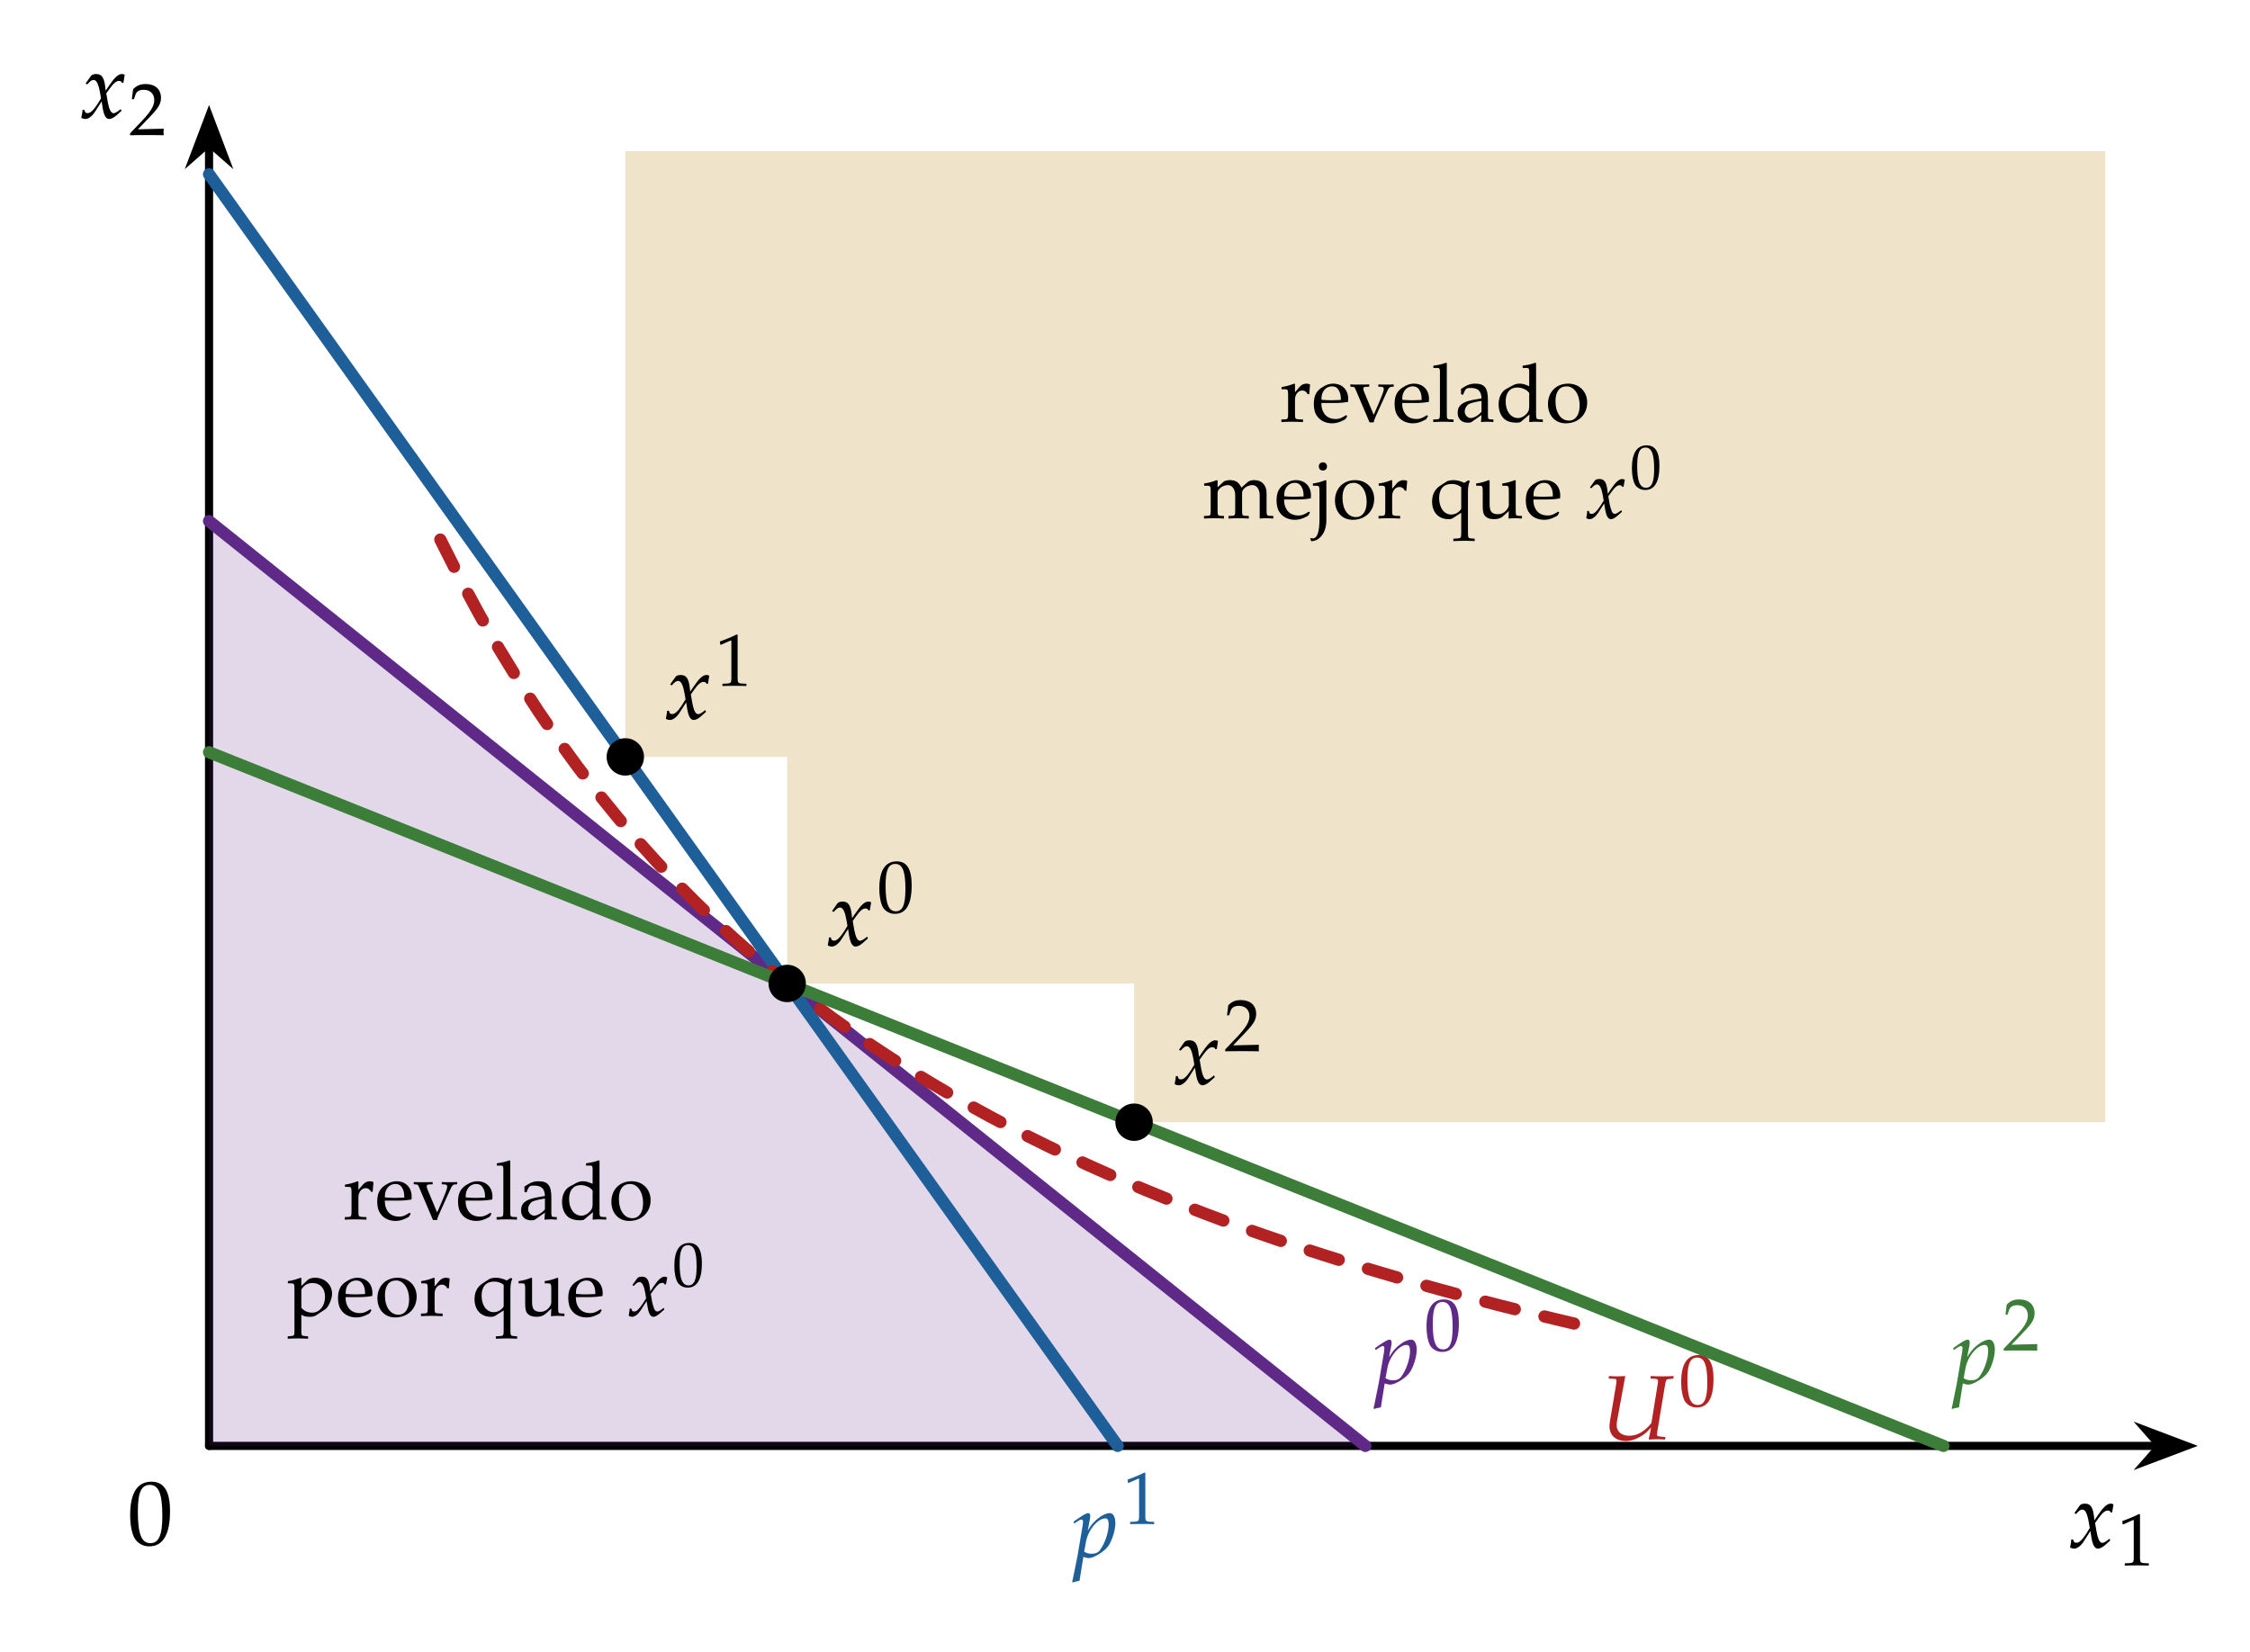
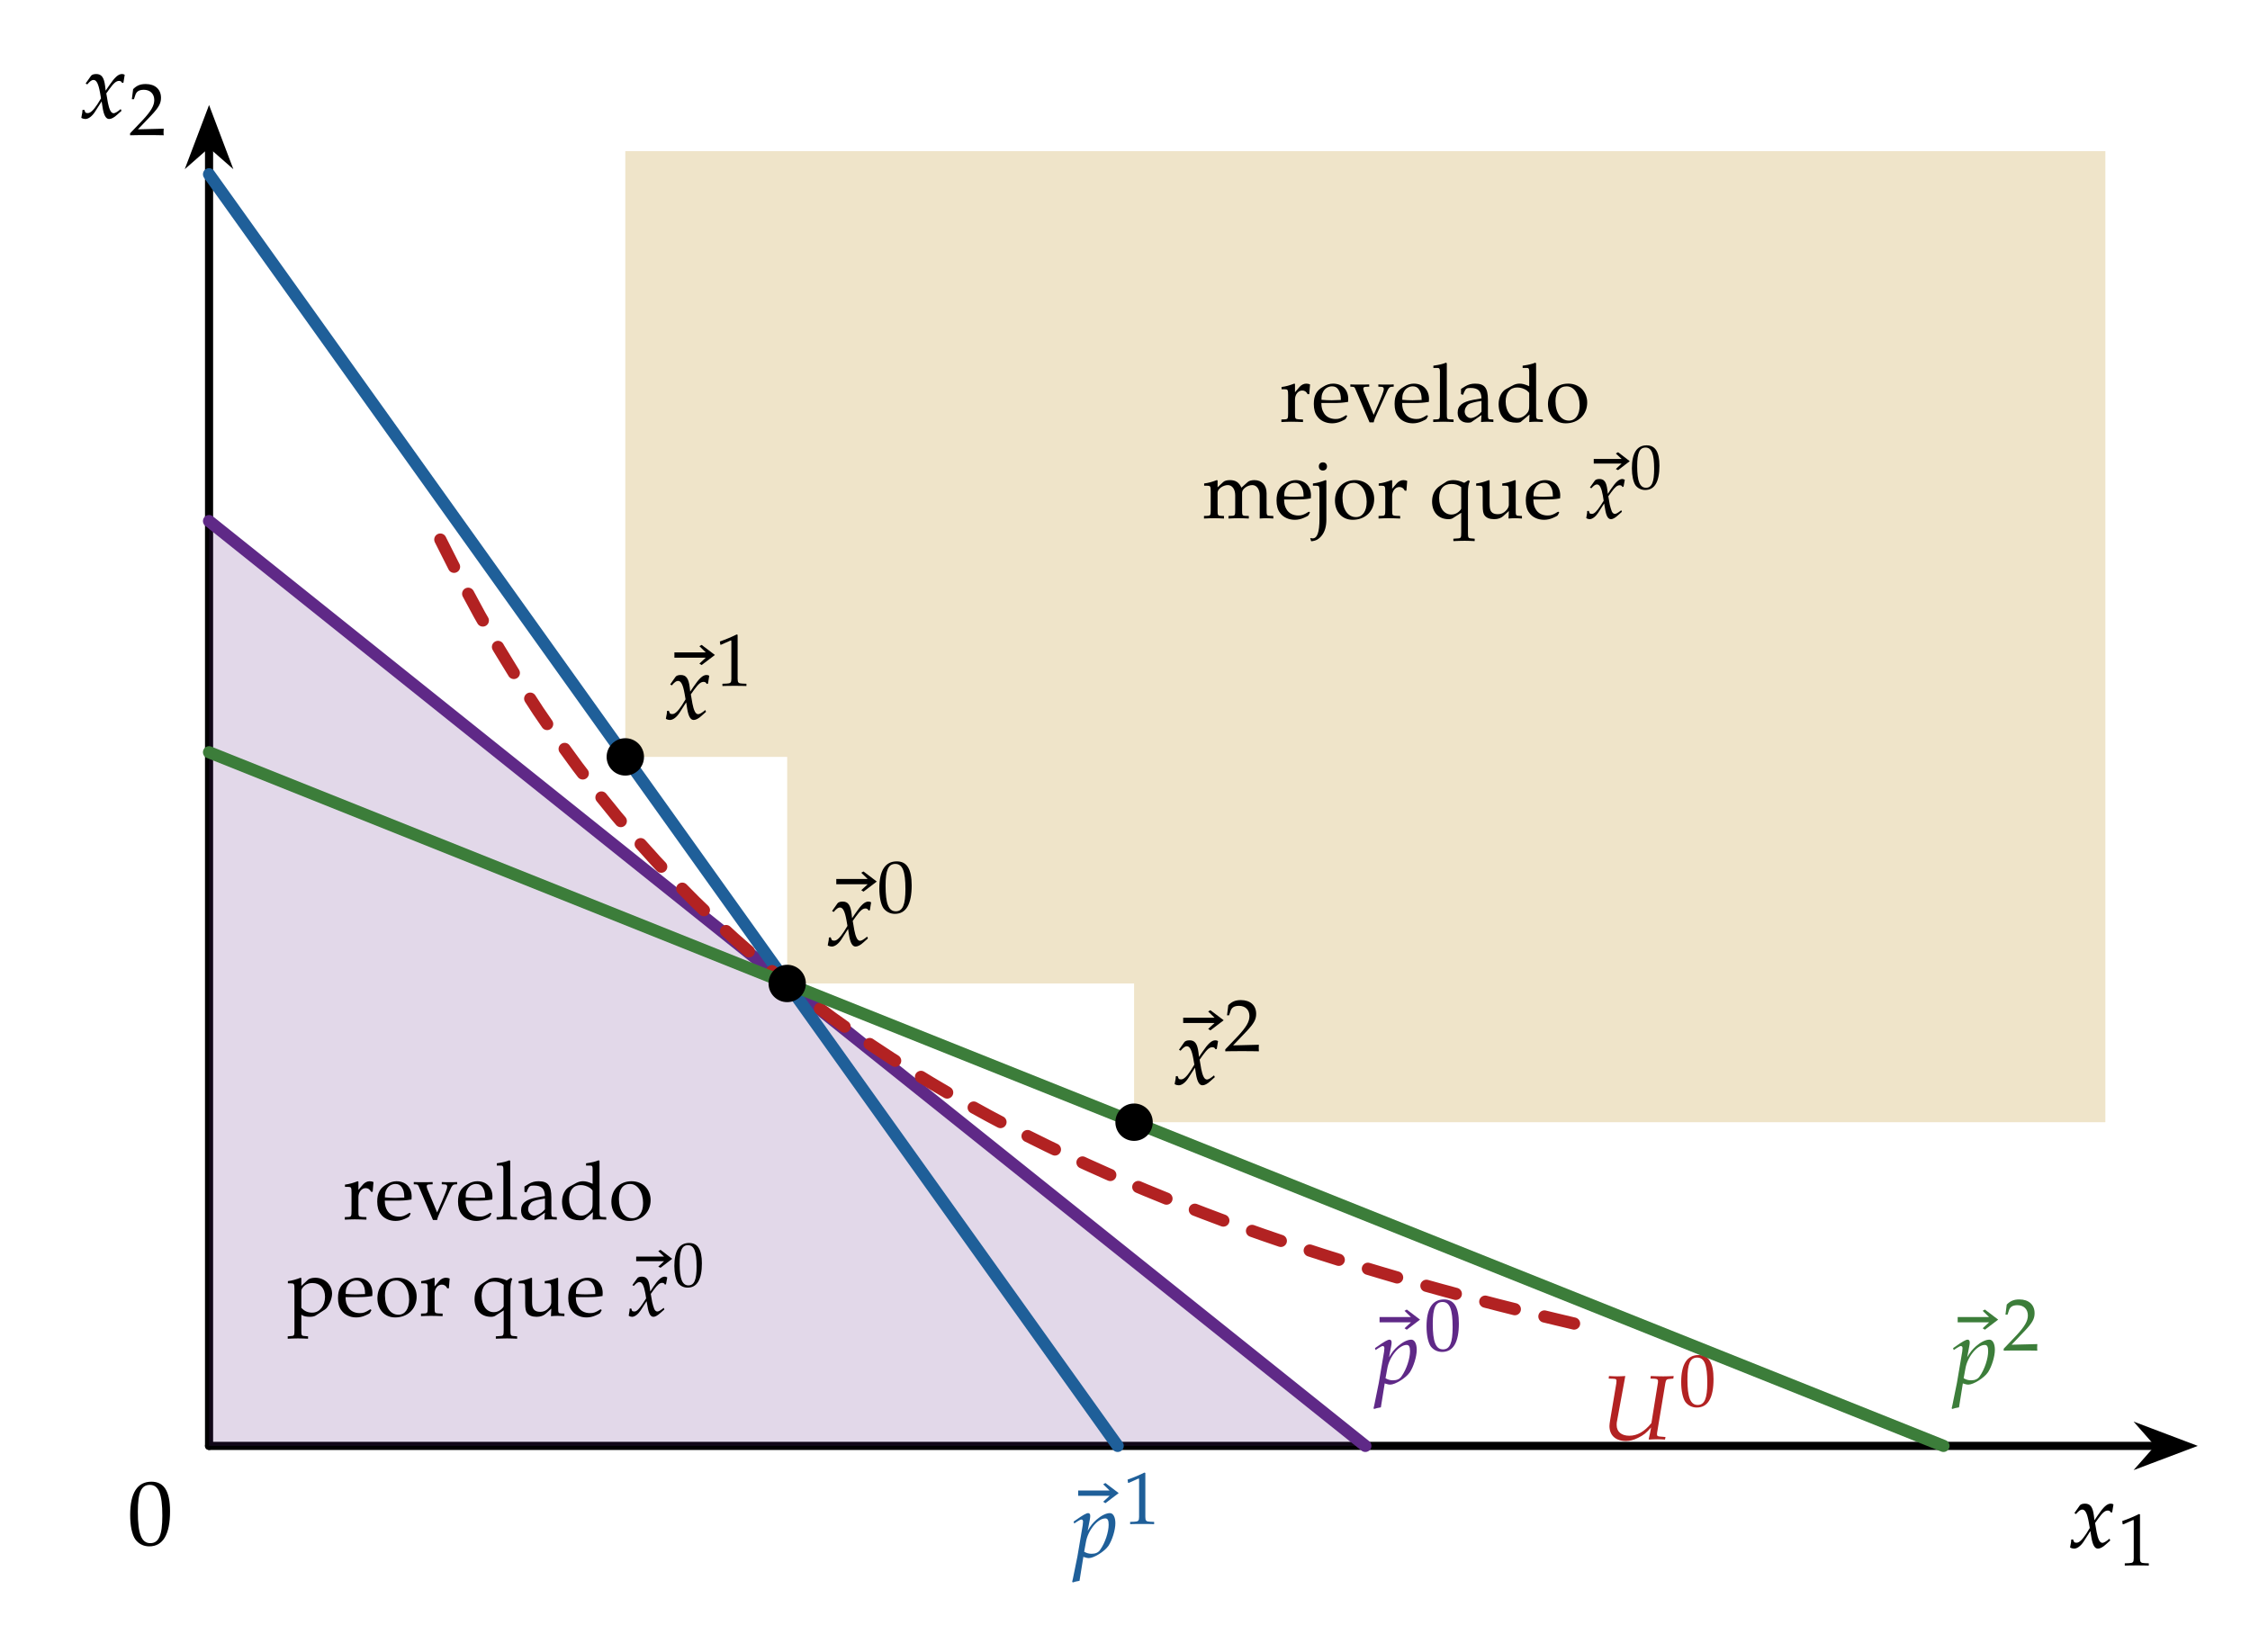
<svg xmlns="http://www.w3.org/2000/svg" xmlns:xlink="http://www.w3.org/1999/xlink" width="219.588" height="161.227" viewBox="0 0 219.588 161.227">
  <defs>
    <g>
      <g id="glyph-0-0">
        <path d="M 4 -0.703 L 3.922 -0.875 C 3.609 -0.609 3.375 -0.469 3.234 -0.469 C 3.109 -0.469 2.984 -0.562 2.906 -0.734 C 2.812 -0.906 2.719 -1.234 2.672 -1.5 L 2.516 -2.406 L 2.828 -2.844 C 3.25 -3.422 3.484 -3.625 3.766 -3.625 C 3.906 -3.625 4.016 -3.547 4.062 -3.422 L 4.188 -3.453 L 4.312 -4.219 C 4.219 -4.281 4.125 -4.297 4.047 -4.297 C 3.688 -4.297 3.344 -3.984 2.781 -3.156 L 2.453 -2.672 L 2.406 -3.094 C 2.297 -3.984 2.047 -4.297 1.531 -4.297 C 1.297 -4.297 1.094 -4.234 1.016 -4.109 L 0.5 -3.375 L 0.656 -3.281 C 0.922 -3.594 1.094 -3.719 1.266 -3.719 C 1.562 -3.719 1.75 -3.344 1.906 -2.469 L 2 -1.922 L 1.656 -1.359 C 1.266 -0.766 0.969 -0.484 0.719 -0.484 C 0.578 -0.484 0.484 -0.516 0.469 -0.562 L 0.359 -0.812 L 0.188 -0.781 C 0.188 -0.609 0.172 -0.484 0.109 -0.203 C 0.094 -0.094 0.094 -0.078 0.078 -0.016 C 0.219 0.062 0.359 0.094 0.469 0.094 C 0.766 0.094 1.109 -0.156 1.391 -0.578 L 2.062 -1.625 L 2.156 -1.016 C 2.281 -0.25 2.484 0.094 2.797 0.094 C 3 0.094 3.281 -0.047 3.562 -0.312 Z M 4 -0.703 " />
      </g>
      <g id="glyph-0-1">
        <path d="M 4.156 -3.312 C 4.156 -3.906 3.938 -4.297 3.625 -4.297 C 3.25 -4.297 2.781 -4.062 2.312 -3.656 C 1.953 -3.328 1.766 -3.109 1.453 -2.578 L 1.656 -3.641 C 1.688 -3.797 1.703 -3.922 1.703 -4.031 C 1.703 -4.203 1.625 -4.297 1.5 -4.297 C 1.328 -4.297 0.984 -4.109 0.328 -3.641 L 0.078 -3.469 L 0.141 -3.281 L 0.422 -3.469 C 0.672 -3.625 0.766 -3.672 0.844 -3.672 C 0.938 -3.672 1 -3.594 1 -3.469 C 1 -3.406 0.984 -3.219 0.969 -3.125 L 0.453 -0.078 L 0.016 2.078 L -0.062 2.406 L 0 2.469 C 0.188 2.406 0.359 2.359 0.656 2.312 L 1.031 -0.031 L 1.109 0 C 1.344 0.078 1.469 0.094 1.562 0.094 C 2.062 0.094 3.094 -0.547 3.484 -1.109 C 3.844 -1.656 4.156 -2.641 4.156 -3.312 Z M 3.5 -3.172 C 3.5 -2.453 3.156 -1.391 2.672 -0.719 C 2.5 -0.453 2.219 -0.328 1.844 -0.328 C 1.562 -0.328 1.344 -0.391 1.109 -0.531 L 1.281 -1.469 C 1.469 -2.609 2.422 -3.781 3.172 -3.781 C 3.406 -3.781 3.5 -3.594 3.5 -3.172 Z M 3.5 -3.172 " />
      </g>
      <g id="glyph-0-2">
        <path d="M 6.328 -0.219 L 5.797 -0.266 C 5.578 -0.281 5.5 -0.328 5.5 -0.453 C 5.5 -0.594 5.5 -0.609 5.562 -0.953 L 6.312 -5.469 C 6.375 -5.812 6.438 -5.875 6.766 -5.891 L 7.094 -5.922 L 7.125 -6.172 C 6.781 -6.156 6.453 -6.141 6.109 -6.141 C 5.703 -6.141 5.297 -6.156 4.891 -6.172 L 4.859 -5.922 L 5.297 -5.906 C 5.562 -5.891 5.625 -5.797 5.594 -5.547 L 4.953 -1.578 C 4.281 -0.75 3.578 -0.344 2.797 -0.344 C 2.031 -0.344 1.562 -0.734 1.562 -1.391 C 1.562 -1.547 1.562 -1.641 1.625 -1.922 L 2.406 -6.172 C 2.141 -6.156 1.875 -6.141 1.609 -6.141 C 1.344 -6.141 1.078 -6.156 0.812 -6.172 L 0.781 -5.922 L 1.25 -5.906 C 1.484 -5.891 1.547 -5.859 1.547 -5.703 C 1.547 -5.609 1.531 -5.391 1.484 -5.188 L 0.922 -1.844 C 0.891 -1.641 0.859 -1.438 0.859 -1.297 C 0.859 -0.375 1.469 0.172 2.469 0.172 C 2.859 0.172 3.219 0.078 3.656 -0.141 C 4.188 -0.406 4.453 -0.609 4.922 -1.156 C 4.859 -0.734 4.797 -0.516 4.688 -0.016 L 4.734 0.031 C 5 0.016 5.25 0 5.516 0 C 5.781 0 6.031 0.016 6.281 0.031 Z M 6.328 -0.219 " />
      </g>
      <g id="glyph-1-0">
        <path d="M 3.031 0.016 L 3.031 -0.203 L 2.641 -0.219 C 2.25 -0.234 2.172 -0.312 2.172 -0.688 L 2.172 -4.984 L 2.078 -5.016 C 1.609 -4.781 1.094 -4.562 0.438 -4.328 L 0.484 -4.016 L 0.562 -4.016 C 0.875 -4.156 1.188 -4.297 1.516 -4.438 C 1.562 -4.438 1.562 -4.375 1.562 -4.203 L 1.562 -0.688 C 1.562 -0.312 1.484 -0.234 1.094 -0.219 L 0.688 -0.203 L 0.688 0.016 C 1.094 0 1.484 0 1.891 0 C 2.266 0 2.641 0 3.031 0.016 Z M 3.031 0.016 " />
      </g>
      <g id="glyph-1-1">
        <path d="M 3.391 0.016 C 3.375 -0.125 3.375 -0.203 3.375 -0.297 C 3.375 -0.391 3.375 -0.469 3.391 -0.625 L 0.875 -0.562 L 2.203 -1.953 C 2.906 -2.703 3.125 -3.094 3.125 -3.641 C 3.125 -4.469 2.547 -4.984 1.641 -4.984 C 1.109 -4.984 0.766 -4.844 0.406 -4.484 L 0.281 -3.5 L 0.484 -3.5 L 0.594 -3.828 C 0.703 -4.25 0.969 -4.422 1.453 -4.422 C 2.062 -4.422 2.469 -4.031 2.469 -3.422 C 2.469 -2.875 2.156 -2.344 1.344 -1.469 L 0.109 -0.172 L 0.109 0.016 C 0.656 0 1.188 0 1.734 0 C 2.281 0 2.828 0 3.391 0.016 Z M 3.391 0.016 " />
      </g>
      <g id="glyph-1-2">
        <path d="M 3.359 -2.641 C 3.359 -4.234 2.891 -4.984 1.906 -4.984 C 0.781 -4.984 0.203 -4.094 0.203 -2.344 C 0.203 -1.5 0.359 -0.766 0.609 -0.406 C 0.875 -0.062 1.266 0.141 1.719 0.141 C 2.812 0.141 3.359 -0.797 3.359 -2.641 Z M 2.75 -2.281 C 2.75 -0.75 2.484 -0.109 1.812 -0.109 C 1.109 -0.109 0.812 -0.844 0.812 -2.609 C 0.812 -4.125 1.078 -4.734 1.766 -4.734 C 2.469 -4.734 2.75 -4.016 2.75 -2.281 Z M 2.75 -2.281 " />
      </g>
      <g id="glyph-2-0">
        <path d="M 4.156 -3.266 C 4.156 -5.219 3.562 -6.141 2.344 -6.141 C 0.969 -6.141 0.266 -5.047 0.266 -2.891 C 0.266 -1.844 0.453 -0.953 0.766 -0.516 C 1.078 -0.078 1.562 0.172 2.125 0.172 C 3.469 0.172 4.156 -0.984 4.156 -3.266 Z M 3.406 -2.812 C 3.406 -0.922 3.062 -0.141 2.234 -0.141 C 1.375 -0.141 1.016 -1.031 1.016 -3.219 C 1.016 -5.094 1.344 -5.828 2.188 -5.828 C 3.047 -5.828 3.406 -4.953 3.406 -2.812 Z M 3.406 -2.812 " />
      </g>
      <g id="glyph-3-0">
+         <path d="M 4.109 -6.141 L 2.812 -7.125 L 2.594 -7 L 3.219 -6.391 L 0.156 -6.391 L 0.156 -5.875 L 3.219 -5.875 L 2.594 -5.297 L 2.812 -5.156 Z M 4.109 -6.141 " />
+       </g>
+       <g id="glyph-4-0">
        <path d="M 2.969 -3.641 C 2.875 -3.688 2.734 -3.719 2.594 -3.719 C 2.359 -3.719 2.109 -3.594 1.938 -3.391 L 1.5 -2.875 L 1.5 -3.688 L 1.422 -3.719 C 1.016 -3.562 0.609 -3.438 0.188 -3.391 L 0.188 -3.172 L 0.469 -3.172 C 0.797 -3.172 0.828 -3.125 0.828 -2.594 L 0.828 -0.812 C 0.828 -0.312 0.797 -0.25 0.531 -0.234 L 0.172 -0.219 L 0.172 0.031 C 0.484 0.016 0.812 0 1.141 0 C 1.531 0 1.891 0.016 2.281 0.031 L 2.281 -0.219 L 1.859 -0.234 C 1.516 -0.266 1.5 -0.281 1.5 -0.812 L 1.5 -2.172 C 1.5 -2.656 1.812 -3.047 2.203 -3.047 C 2.438 -3.047 2.609 -2.938 2.734 -2.688 L 2.891 -2.688 Z M 2.969 -3.641 " />
      </g>
-       <g id="glyph-3-1">
+       <g id="glyph-4-1">
        <path d="M 3.562 -2.219 C 3.562 -3.125 2.969 -3.719 2.078 -3.719 C 1.781 -3.719 1.438 -3.625 1.125 -3.422 C 0.469 -3.062 0.203 -2.562 0.203 -1.734 C 0.203 -1.234 0.312 -0.812 0.547 -0.516 C 0.844 -0.094 1.391 0.156 1.984 0.156 C 2.281 0.156 2.578 0.094 2.891 -0.047 C 3.109 -0.141 3.281 -0.234 3.312 -0.281 L 3.469 -0.562 L 3.359 -0.641 C 2.859 -0.328 2.672 -0.266 2.328 -0.266 C 1.812 -0.266 1.391 -0.484 1.172 -0.875 C 1.016 -1.141 0.953 -1.359 0.938 -1.828 L 2.109 -1.828 C 2.656 -1.828 3 -1.844 3.547 -1.938 C 3.547 -2.047 3.562 -2.125 3.562 -2.219 Z M 2.844 -2.125 L 1.953 -2.094 C 1.594 -2.094 1.391 -2.109 0.953 -2.141 C 0.953 -2.516 0.984 -2.688 1.094 -2.891 C 1.266 -3.25 1.609 -3.453 1.984 -3.453 C 2.25 -3.453 2.453 -3.359 2.594 -3.141 C 2.766 -2.875 2.844 -2.656 2.844 -2.125 Z M 2.844 -2.125 " />
      </g>
-       <g id="glyph-3-2">
+       <g id="glyph-4-2">
        <path d="M 4.281 -3.422 L 4.281 -3.641 C 4.031 -3.625 3.781 -3.625 3.531 -3.625 C 3.281 -3.625 3.031 -3.625 2.781 -3.641 L 2.781 -3.422 L 3.109 -3.406 C 3.25 -3.391 3.312 -3.328 3.312 -3.188 C 3.312 -3.062 3.25 -2.875 3.156 -2.625 L 2.812 -1.781 L 2.328 -0.672 L 1.375 -2.953 C 1.344 -3.047 1.312 -3.141 1.312 -3.219 C 1.312 -3.328 1.359 -3.391 1.516 -3.406 L 1.891 -3.422 L 1.891 -3.641 C 1.594 -3.625 1.281 -3.625 0.969 -3.625 C 0.656 -3.625 0.359 -3.625 0.047 -3.641 L 0.047 -3.422 L 0.312 -3.406 C 0.453 -3.391 0.484 -3.328 0.562 -3.141 L 1.922 0.062 L 2.328 0.062 C 2.375 -0.203 2.5 -0.453 2.656 -0.812 L 3.594 -2.875 C 3.766 -3.281 3.875 -3.391 4.031 -3.406 Z M 4.281 -3.422 " />
      </g>
-       <g id="glyph-3-3">
+       <g id="glyph-4-3">
        <path d="M 2.156 0.031 L 2.156 -0.219 L 1.781 -0.234 C 1.516 -0.25 1.5 -0.312 1.5 -0.812 L 1.5 -5.703 L 1.422 -5.766 C 1.078 -5.625 0.812 -5.562 0.188 -5.469 L 0.188 -5.25 L 0.625 -5.25 C 0.766 -5.25 0.828 -5.156 0.828 -4.922 L 0.828 -0.812 C 0.828 -0.312 0.797 -0.25 0.531 -0.234 L 0.172 -0.219 L 0.172 0.031 C 0.5 0.016 0.828 0 1.156 0 C 1.5 0 1.812 0.016 2.156 0.031 Z M 2.156 0.031 " />
      </g>
-       <g id="glyph-3-4">
+       <g id="glyph-4-4">
        <path d="M 3.734 0.031 L 3.734 -0.219 L 3.422 -0.234 C 3.234 -0.234 3.203 -0.297 3.203 -0.688 L 3.203 -2.141 C 3.203 -3.297 2.875 -3.719 1.953 -3.719 C 1.609 -3.719 1.297 -3.641 0.984 -3.453 L 0.578 -3.203 L 0.578 -2.688 L 0.781 -2.625 L 0.875 -2.875 C 1.047 -3.25 1.125 -3.297 1.5 -3.297 C 2.234 -3.297 2.547 -3.016 2.578 -2.281 L 1.781 -2.141 C 0.703 -1.938 0.25 -1.578 0.25 -0.875 C 0.25 -0.266 0.625 0.094 1.25 0.094 C 1.391 0.094 1.531 0.078 1.594 0.031 L 2.578 -0.656 L 2.531 0.031 C 2.734 0.016 2.938 0 3.156 0 C 3.344 0 3.547 0.016 3.734 0.031 Z M 2.578 -0.984 C 2.344 -0.656 1.844 -0.359 1.531 -0.359 C 1.219 -0.359 0.938 -0.656 0.938 -0.984 C 0.938 -1.281 1.094 -1.562 1.328 -1.719 C 1.531 -1.828 1.969 -1.938 2.578 -2.031 Z M 2.578 -0.984 " />
      </g>
-       <g id="glyph-3-5">
+       <g id="glyph-4-5">
        <path d="M 4.594 0.031 L 4.594 -0.219 L 4.234 -0.234 C 3.953 -0.25 3.938 -0.312 3.938 -0.812 L 3.938 -5.703 L 3.859 -5.766 C 3.516 -5.625 3.25 -5.562 2.625 -5.469 L 2.625 -5.25 L 3.078 -5.25 C 3.219 -5.25 3.266 -5.156 3.266 -4.922 L 3.266 -3.469 C 2.828 -3.656 2.609 -3.719 2.328 -3.719 C 2.109 -3.719 1.922 -3.672 1.719 -3.578 L 1.031 -3.203 C 0.578 -2.969 0.281 -2.391 0.281 -1.719 C 0.281 -1.078 0.484 -0.562 0.875 -0.234 C 1.156 -0.016 1.531 0.094 2.047 0.094 C 2.203 0.094 2.375 0.062 2.422 0.031 L 3.297 -0.703 L 3.266 0.031 C 3.469 0.016 3.672 0 3.875 0 C 4.109 0 4.359 0.016 4.594 0.031 Z M 3.266 -1.75 C 3.266 -1.234 3.25 -1.156 3.156 -0.969 C 2.922 -0.609 2.547 -0.359 2.172 -0.359 C 1.469 -0.359 0.969 -1.031 0.969 -1.969 C 0.969 -2.844 1.391 -3.344 2.109 -3.344 C 2.406 -3.344 2.734 -3.25 3.016 -3.062 C 3.172 -2.938 3.266 -2.844 3.266 -2.781 Z M 3.266 -1.75 " />
      </g>
-       <g id="glyph-3-6">
+       <g id="glyph-4-6">
        <path d="M 4.078 -1.875 C 4.078 -2.953 3.297 -3.719 2.219 -3.719 C 1.062 -3.719 0.25 -2.906 0.25 -1.719 C 0.25 -0.609 0.953 0.156 1.984 0.156 C 3.203 0.156 4.078 -0.688 4.078 -1.875 Z M 3.344 -1.594 C 3.344 -0.672 2.938 -0.109 2.297 -0.109 C 1.516 -0.109 0.984 -0.859 0.984 -2 C 0.984 -2.938 1.375 -3.453 2.078 -3.453 C 2.797 -3.453 3.344 -2.672 3.344 -1.594 Z M 3.344 -1.594 " />
      </g>
-       <g id="glyph-3-7">
+       <g id="glyph-4-7">
        <path d="M 4.391 -2.156 C 4.391 -3.031 3.672 -3.719 2.75 -3.719 C 2.453 -3.719 2.172 -3.641 2.047 -3.531 L 1.391 -2.922 L 1.391 -3.688 L 1.312 -3.719 C 0.906 -3.562 0.5 -3.438 0.078 -3.391 L 0.078 -3.172 L 0.375 -3.172 C 0.688 -3.172 0.719 -3.125 0.719 -2.594 L 0.719 1.391 C 0.719 1.891 0.703 1.953 0.422 1.969 L 0.062 2 L 0.062 2.234 C 0.391 2.219 0.719 2.203 1.062 2.203 C 1.391 2.203 1.719 2.219 2.047 2.234 L 2.047 2 L 1.688 1.969 C 1.406 1.953 1.391 1.891 1.391 1.391 L 1.391 -0.109 C 1.625 0.047 1.875 0.094 2.234 0.094 C 2.469 0.094 2.672 0.047 2.797 -0.031 L 3.703 -0.625 C 4.031 -0.828 4.391 -1.641 4.391 -2.156 Z M 3.703 -1.859 C 3.703 -0.969 3.172 -0.312 2.453 -0.312 C 2.031 -0.312 1.703 -0.453 1.391 -0.781 L 1.391 -2.422 C 1.391 -2.547 1.422 -2.625 1.531 -2.766 C 1.766 -3.062 2.094 -3.203 2.484 -3.203 C 3.234 -3.203 3.703 -2.688 3.703 -1.859 Z M 3.703 -1.859 " />
      </g>
-       <g id="glyph-3-8">
+       <g id="glyph-4-8">
        <path d="M 4.438 2.234 L 4.438 2 L 4.078 1.969 C 3.812 1.953 3.781 1.891 3.781 1.391 L 3.781 -2.531 C 3.781 -3.016 3.828 -3.312 3.969 -3.625 L 3.812 -3.703 L 3.422 -3.453 C 3.031 -3.641 2.688 -3.719 2.344 -3.719 C 2.109 -3.719 1.828 -3.656 1.719 -3.594 L 1.047 -3.156 C 0.547 -2.828 0.281 -2.312 0.281 -1.625 C 0.281 -0.578 0.906 0.094 1.891 0.094 C 2.062 0.094 2.188 0.062 2.297 0 L 3.125 -0.531 L 3.125 1.391 C 3.125 1.891 3.094 1.953 2.828 1.969 L 2.359 2 L 2.359 2.234 C 2.734 2.219 3.109 2.203 3.469 2.203 C 3.797 2.203 4.125 2.219 4.438 2.234 Z M 3.125 -0.953 C 3.125 -0.844 2.922 -0.641 2.719 -0.516 C 2.531 -0.406 2.344 -0.359 2.156 -0.359 C 1.453 -0.359 0.969 -1.016 0.969 -1.969 C 0.969 -2.844 1.406 -3.344 2.172 -3.344 C 2.562 -3.344 2.844 -3.25 3.125 -3.031 Z M 3.125 -0.953 " />
      </g>
-       <g id="glyph-3-9">
+       <g id="glyph-4-9">
        <path d="M 4.609 0.031 L 4.609 -0.219 L 4.281 -0.234 C 4.016 -0.25 4 -0.297 4 -0.812 L 4 -3.688 L 3.922 -3.719 C 3.516 -3.562 3.109 -3.438 2.688 -3.391 L 2.688 -3.172 L 2.969 -3.172 C 3.297 -3.172 3.328 -3.125 3.328 -2.594 L 3.328 -1.297 C 3.328 -1.125 3.219 -0.906 3.031 -0.719 C 2.812 -0.5 2.562 -0.391 2.25 -0.391 C 1.969 -0.391 1.75 -0.469 1.625 -0.625 C 1.516 -0.75 1.453 -1 1.453 -1.344 L 1.453 -3.688 L 1.375 -3.719 C 0.969 -3.562 0.562 -3.438 0.141 -3.391 L 0.141 -3.172 L 0.438 -3.172 C 0.75 -3.172 0.781 -3.125 0.781 -2.594 L 0.781 -1.266 C 0.781 -0.703 0.828 -0.453 0.969 -0.266 C 1.156 -0.031 1.453 0.094 1.906 0.094 C 2.266 0.094 2.578 -0.016 2.797 -0.219 L 3.328 -0.703 C 3.328 -0.469 3.312 -0.344 3.297 0.031 C 3.516 0.016 3.734 0 3.953 0 C 4.172 0 4.391 0.016 4.609 0.031 Z M 4.609 0.031 " />
      </g>
-       <g id="glyph-3-10">
+       <g id="glyph-4-10">
        <path d="M 6.891 0.031 L 6.891 -0.219 L 6.531 -0.234 C 6.25 -0.25 6.234 -0.312 6.234 -0.812 L 6.234 -2.438 C 6.234 -3.234 5.766 -3.719 5.047 -3.719 C 4.766 -3.719 4.531 -3.656 4.391 -3.531 L 3.781 -2.984 C 3.531 -3.516 3.203 -3.719 2.656 -3.719 C 2.359 -3.719 2.141 -3.656 2 -3.531 L 1.453 -3.016 L 1.453 -3.688 L 1.375 -3.719 C 0.969 -3.562 0.562 -3.438 0.141 -3.391 L 0.141 -3.172 L 0.438 -3.172 C 0.75 -3.172 0.781 -3.125 0.781 -2.594 L 0.781 -0.812 C 0.781 -0.312 0.766 -0.25 0.484 -0.234 L 0.125 -0.219 L 0.125 0.031 C 0.453 0.016 0.797 0 1.141 0 C 1.453 0 1.766 0.016 2.078 0.031 L 2.078 -0.219 L 1.75 -0.234 C 1.469 -0.25 1.453 -0.312 1.453 -0.812 L 1.453 -2.5 C 1.453 -2.844 1.969 -3.234 2.453 -3.234 C 2.875 -3.234 3.172 -2.828 3.172 -2.234 L 3.172 -0.812 C 3.172 -0.312 3.156 -0.25 2.875 -0.234 L 2.516 -0.219 L 2.516 0.031 C 2.844 0.016 3.172 0 3.516 0 C 3.844 0 4.172 0.016 4.5 0.031 L 4.5 -0.219 L 4.141 -0.234 C 3.859 -0.25 3.844 -0.312 3.844 -0.812 L 3.844 -2.5 C 3.844 -2.844 4.359 -3.234 4.844 -3.234 C 5.266 -3.234 5.562 -2.828 5.562 -2.234 L 5.562 0.031 C 5.766 0.016 5.984 0 6.188 0 C 6.422 0 6.656 0.016 6.891 0.031 Z M 6.891 0.031 " />
      </g>
-       <g id="glyph-3-11">
+       <g id="glyph-4-11">
        <path d="M 1.266 0.156 L 1.266 -3.688 L 1.188 -3.719 C 0.781 -3.562 0.375 -3.438 -0.047 -3.391 L -0.047 -3.172 L 0.25 -3.172 C 0.562 -3.172 0.594 -3.125 0.594 -2.594 L 0.594 0.062 C 0.594 1.375 0.375 1.969 -0.078 1.969 C -0.141 1.969 -0.25 1.953 -0.312 1.938 L -0.219 2.25 C 0.234 2.219 0.547 2.047 0.844 1.656 C 1.125 1.281 1.266 0.781 1.266 0.156 Z M 1.328 -5.062 C 1.328 -5.281 1.172 -5.453 0.938 -5.453 C 0.688 -5.453 0.531 -5.297 0.531 -5.062 C 0.531 -4.812 0.688 -4.656 0.922 -4.656 C 1.172 -4.656 1.328 -4.812 1.328 -5.062 Z M 1.328 -5.062 " />
      </g>
-       <g id="glyph-4-0">
+       <g id="glyph-5-0">
+         <path d="M 3.656 -5.469 L 2.516 -6.344 L 2.297 -6.219 L 2.859 -5.688 L 0.141 -5.688 L 0.141 -5.234 L 2.859 -5.234 L 2.297 -4.703 L 2.516 -4.594 Z M 3.656 -5.469 " />
+       </g>
+       <g id="glyph-6-0">
        <path d="M 3.562 -0.625 L 3.5 -0.781 C 3.203 -0.547 3.016 -0.422 2.875 -0.422 C 2.766 -0.422 2.656 -0.5 2.578 -0.656 C 2.516 -0.812 2.422 -1.109 2.375 -1.328 L 2.234 -2.141 L 2.516 -2.531 C 2.891 -3.047 3.109 -3.219 3.344 -3.219 C 3.484 -3.219 3.578 -3.156 3.609 -3.047 L 3.719 -3.078 L 3.844 -3.75 C 3.75 -3.797 3.672 -3.828 3.609 -3.828 C 3.281 -3.828 2.969 -3.547 2.469 -2.812 L 2.188 -2.375 L 2.141 -2.75 C 2.047 -3.547 1.828 -3.828 1.359 -3.828 C 1.156 -3.828 0.969 -3.766 0.906 -3.656 L 0.438 -3 L 0.578 -2.922 C 0.812 -3.188 0.969 -3.297 1.125 -3.297 C 1.391 -3.297 1.562 -2.969 1.703 -2.203 L 1.781 -1.703 L 1.469 -1.219 C 1.125 -0.688 0.859 -0.422 0.641 -0.422 C 0.516 -0.422 0.422 -0.453 0.406 -0.5 L 0.328 -0.719 L 0.172 -0.703 C 0.172 -0.547 0.156 -0.438 0.109 -0.188 C 0.094 -0.094 0.078 -0.062 0.078 -0.016 C 0.188 0.062 0.312 0.094 0.406 0.094 C 0.672 0.094 0.984 -0.141 1.234 -0.516 L 1.828 -1.438 L 1.922 -0.891 C 2.031 -0.219 2.203 0.094 2.5 0.094 C 2.672 0.094 2.922 -0.047 3.172 -0.281 Z M 3.562 -0.625 " />
      </g>
-       <g id="glyph-5-0">
+       <g id="glyph-7-0">
        <path d="M 2.859 -2.25 C 2.859 -3.594 2.453 -4.234 1.609 -4.234 C 0.656 -4.234 0.172 -3.469 0.172 -1.984 C 0.172 -1.266 0.312 -0.656 0.516 -0.344 C 0.734 -0.047 1.078 0.125 1.469 0.125 C 2.391 0.125 2.859 -0.672 2.859 -2.25 Z M 2.344 -1.938 C 2.344 -0.625 2.109 -0.094 1.547 -0.094 C 0.953 -0.094 0.688 -0.719 0.688 -2.203 C 0.688 -3.5 0.922 -4.016 1.5 -4.016 C 2.094 -4.016 2.344 -3.422 2.344 -1.938 Z M 2.344 -1.938 " />
      </g>
    </g>
    <clipPath id="clip-0">
      <path clip-rule="nonzero" d="M 198 128 L 218.859 128 L 218.859 154 L 198 154 Z M 198 128 " />
    </clipPath>
  </defs>
  <path fill-rule="nonzero" fill="rgb(72.156%, 52.55%, 4.314%)" fill-opacity="0.22" d="M 61.027 14.754 L 61.027 73.887 L 76.824 73.887 L 76.824 96.004 L 205.473 96.004 L 205.473 14.754 Z M 61.027 14.754 " />
  <path fill-rule="nonzero" fill="rgb(72.156%, 52.55%, 4.314%)" fill-opacity="0.22" d="M 110.68 96.004 L 110.68 109.547 L 205.473 109.547 L 205.473 96.004 Z M 110.68 96.004 " />
  <path fill="none" stroke-width="0.797" stroke-linecap="round" stroke-linejoin="round" stroke="rgb(0%, 0%, 0%)" stroke-opacity="1" stroke-miterlimit="10" d="M -0 -0.001 L 191.146 -0.001 " transform="matrix(0.995228, 0, 0, -0.995228, 20.40259, 141.1433)" />
  <path fill-rule="nonzero" fill="rgb(0%, 0%, 0%)" fill-opacity="1" d="M 213.371 141.145 L 209.574 139.707 L 210.836 141.145 L 209.574 142.578 Z M 213.371 141.145 " />
  <g clip-path="url(#clip-0)">
    <path fill="none" stroke-width="0.797" stroke-linecap="round" stroke-linejoin="miter" stroke="rgb(0%, 0%, 0%)" stroke-opacity="1" stroke-miterlimit="10" d="M 5.103 -0.001 L 1.288 1.443 L 2.556 -0.001 L 1.288 -1.442 Z M 5.103 -0.001 " transform="matrix(0.995228, 0, 0, -0.995228, 208.2924, 141.1433)" />
  </g>
  <g fill="rgb(0%, 0%, 0%)" fill-opacity="1">
    <use xlink:href="#glyph-0-0" x="201.951" y="151.08" />
  </g>
  <g fill="rgb(0%, 0%, 0%)" fill-opacity="1">
    <use xlink:href="#glyph-1-0" x="206.68" y="152.812" />
  </g>
  <path fill="none" stroke-width="0.797" stroke-linecap="round" stroke-linejoin="round" stroke="rgb(0%, 0%, 0%)" stroke-opacity="1" stroke-miterlimit="10" d="M -0 -0.001 L -0 127.647 " transform="matrix(0.995228, 0, 0, -0.995228, 20.40259, 141.1433)" />
  <path fill-rule="nonzero" fill="rgb(0%, 0%, 0%)" fill-opacity="1" stroke-width="0.797" stroke-linecap="round" stroke-linejoin="miter" stroke="rgb(0%, 0%, 0%)" stroke-opacity="1" stroke-miterlimit="10" d="M 5.101 0 L 1.286 1.445 L 2.554 0 L 1.286 -1.444 Z M 5.101 0 " transform="matrix(0, -0.995228, -0.995228, 0, 20.40259, 16.44767)" />
  <g fill="rgb(0%, 0%, 0%)" fill-opacity="1">
    <use xlink:href="#glyph-0-0" x="7.858" y="11.523" />
  </g>
  <g fill="rgb(0%, 0%, 0%)" fill-opacity="1">
    <use xlink:href="#glyph-1-1" x="12.587" y="13.187" />
  </g>
  <g fill="rgb(0%, 0%, 0%)" fill-opacity="1">
    <use xlink:href="#glyph-2-0" x="12.438" y="150.781" />
  </g>
  <path fill-rule="nonzero" fill="rgb(37.256%, 16.077%, 52.939%)" fill-opacity="0.18" d="M 20.402 141.145 L 20.402 50.867 L 133.25 141.145 Z M 20.402 141.145 " />
  <path fill="none" stroke-width="1.196" stroke-linecap="round" stroke-linejoin="round" stroke="rgb(37.256%, 16.077%, 52.939%)" stroke-opacity="1" stroke-miterlimit="10" d="M -0 90.709 L 113.388 -0.001 " transform="matrix(0.995228, 0, 0, -0.995228, 20.40259, 141.1433)" />
  <g fill="rgb(37.256%, 16.077%, 52.939%)" fill-opacity="1">
+     <use xlink:href="#glyph-3-0" x="134.481" y="134.96" />
+   </g>
+   <g fill="rgb(37.256%, 16.077%, 52.939%)" fill-opacity="1">
    <use xlink:href="#glyph-0-1" x="134.11" y="135.071" />
  </g>
  <g fill="rgb(37.256%, 16.077%, 52.939%)" fill-opacity="1">
    <use xlink:href="#glyph-1-2" x="139.019" y="131.832" />
  </g>
  <g fill="rgb(0%, 0%, 0%)" fill-opacity="1">
-     <use xlink:href="#glyph-3-0" x="33.48" y="119.03" />
-     <use xlink:href="#glyph-3-1" x="36.613" y="119.03" />
-   </g>
-   <g fill="rgb(0%, 0%, 0%)" fill-opacity="1">
-     <use xlink:href="#glyph-3-2" x="40.333" y="119.03" />
-   </g>
-   <g fill="rgb(0%, 0%, 0%)" fill-opacity="1">
-     <use xlink:href="#glyph-3-1" x="44.498" y="119.03" />
-     <use xlink:href="#glyph-3-3" x="48.297" y="119.03" />
-     <use xlink:href="#glyph-3-4" x="50.605" y="119.03" />
-     <use xlink:href="#glyph-3-5" x="54.571" y="119.03" />
-     <use xlink:href="#glyph-3-6" x="59.418" y="119.03" />
-   </g>
-   <g fill="rgb(0%, 0%, 0%)" fill-opacity="1">
-     <use xlink:href="#glyph-3-7" x="28.018" y="128.45" />
-     <use xlink:href="#glyph-3-1" x="32.785" y="128.45" />
-     <use xlink:href="#glyph-3-6" x="36.585" y="128.45" />
-     <use xlink:href="#glyph-3-0" x="40.916" y="128.45" />
-   </g>
-   <g fill="rgb(0%, 0%, 0%)" fill-opacity="1">
-     <use xlink:href="#glyph-3-8" x="46.032" y="128.45" />
-     <use xlink:href="#glyph-3-9" x="50.474" y="128.45" />
-     <use xlink:href="#glyph-3-1" x="55.257" y="128.45" />
-   </g>
-   <g fill="rgb(0%, 0%, 0%)" fill-opacity="1">
-     <use xlink:href="#glyph-4-0" x="61.277" y="128.45" />
-   </g>
-   <g fill="rgb(0%, 0%, 0%)" fill-opacity="1">
-     <use xlink:href="#glyph-5-0" x="65.641" y="125.571" />
+     <use xlink:href="#glyph-4-0" x="33.48" y="119.03" />
+     <use xlink:href="#glyph-4-1" x="36.613" y="119.03" />
+   </g>
+   <g fill="rgb(0%, 0%, 0%)" fill-opacity="1">
+     <use xlink:href="#glyph-4-2" x="40.333" y="119.03" />
+   </g>
+   <g fill="rgb(0%, 0%, 0%)" fill-opacity="1">
+     <use xlink:href="#glyph-4-1" x="44.498" y="119.03" />
+     <use xlink:href="#glyph-4-3" x="48.297" y="119.03" />
+     <use xlink:href="#glyph-4-4" x="50.605" y="119.03" />
+     <use xlink:href="#glyph-4-5" x="54.571" y="119.03" />
+     <use xlink:href="#glyph-4-6" x="59.418" y="119.03" />
+   </g>
+   <g fill="rgb(0%, 0%, 0%)" fill-opacity="1">
+     <use xlink:href="#glyph-4-7" x="28.018" y="128.45" />
+     <use xlink:href="#glyph-4-1" x="32.785" y="128.45" />
+     <use xlink:href="#glyph-4-6" x="36.585" y="128.45" />
+     <use xlink:href="#glyph-4-0" x="40.916" y="128.45" />
+   </g>
+   <g fill="rgb(0%, 0%, 0%)" fill-opacity="1">
+     <use xlink:href="#glyph-4-8" x="46.032" y="128.45" />
+     <use xlink:href="#glyph-4-9" x="50.474" y="128.45" />
+     <use xlink:href="#glyph-4-1" x="55.257" y="128.45" />
+   </g>
+   <g fill="rgb(0%, 0%, 0%)" fill-opacity="1">
+     <use xlink:href="#glyph-5-0" x="61.947" y="128.351" />
+   </g>
+   <g fill="rgb(0%, 0%, 0%)" fill-opacity="1">
+     <use xlink:href="#glyph-6-0" x="61.278" y="128.45" />
+   </g>
+   <g fill="rgb(0%, 0%, 0%)" fill-opacity="1">
+     <use xlink:href="#glyph-7-0" x="65.641" y="125.571" />
  </g>
  <path fill="none" stroke-width="1.196" stroke-linecap="round" stroke-linejoin="round" stroke="rgb(12.157%, 37.256%, 59.999%)" stroke-opacity="1" stroke-miterlimit="10" d="M -0 124.727 L 89.101 -0.001 " transform="matrix(0.995228, 0, 0, -0.995228, 20.40259, 141.1433)" />
  <g fill="rgb(12.157%, 37.256%, 59.999%)" fill-opacity="1">
+     <use xlink:href="#glyph-3-0" x="105.07" y="151.894" />
+   </g>
+   <g fill="rgb(12.157%, 37.256%, 59.999%)" fill-opacity="1">
    <use xlink:href="#glyph-0-1" x="104.699" y="152.005" />
  </g>
  <g fill="rgb(12.157%, 37.256%, 59.999%)" fill-opacity="1">
    <use xlink:href="#glyph-1-0" x="109.607" y="148.767" />
  </g>
  <path fill-rule="nonzero" fill="rgb(0%, 0%, 0%)" fill-opacity="1" d="M 62.852 73.887 C 62.852 72.879 62.035 72.062 61.027 72.062 C 60.02 72.062 59.203 72.879 59.203 73.887 C 59.203 74.895 60.02 75.711 61.027 75.711 C 62.035 75.711 62.852 74.895 62.852 73.887 Z M 62.852 73.887 " />
  <g fill="rgb(0%, 0%, 0%)" fill-opacity="1">
+     <use xlink:href="#glyph-3-0" x="65.662" y="70.077" />
+   </g>
+   <g fill="rgb(0%, 0%, 0%)" fill-opacity="1">
    <use xlink:href="#glyph-0-0" x="64.907" y="70.188" />
  </g>
  <g fill="rgb(0%, 0%, 0%)" fill-opacity="1">
    <use xlink:href="#glyph-1-0" x="69.816" y="66.95" />
  </g>
  <g fill="rgb(0%, 0%, 0%)" fill-opacity="1">
-     <use xlink:href="#glyph-3-0" x="124.885" y="41.168" />
-     <use xlink:href="#glyph-3-1" x="128.018" y="41.168" />
-   </g>
-   <g fill="rgb(0%, 0%, 0%)" fill-opacity="1">
-     <use xlink:href="#glyph-3-2" x="131.738" y="41.168" />
-   </g>
-   <g fill="rgb(0%, 0%, 0%)" fill-opacity="1">
-     <use xlink:href="#glyph-3-1" x="135.902" y="41.168" />
-     <use xlink:href="#glyph-3-3" x="139.702" y="41.168" />
-     <use xlink:href="#glyph-3-4" x="142.01" y="41.168" />
-     <use xlink:href="#glyph-3-5" x="145.976" y="41.168" />
-     <use xlink:href="#glyph-3-6" x="150.823" y="41.168" />
-   </g>
-   <g fill="rgb(0%, 0%, 0%)" fill-opacity="1">
-     <use xlink:href="#glyph-3-10" x="117.377" y="50.587" />
-     <use xlink:href="#glyph-3-1" x="124.381" y="50.587" />
-     <use xlink:href="#glyph-3-11" x="128.18" y="50.587" />
-     <use xlink:href="#glyph-3-6" x="130.036" y="50.587" />
-     <use xlink:href="#glyph-3-0" x="134.367" y="50.587" />
-   </g>
-   <g fill="rgb(0%, 0%, 0%)" fill-opacity="1">
-     <use xlink:href="#glyph-3-8" x="139.483" y="50.587" />
-     <use xlink:href="#glyph-3-9" x="143.925" y="50.587" />
-     <use xlink:href="#glyph-3-1" x="148.708" y="50.587" />
-   </g>
-   <g fill="rgb(0%, 0%, 0%)" fill-opacity="1">
-     <use xlink:href="#glyph-4-0" x="154.729" y="50.587" />
-   </g>
-   <g fill="rgb(0%, 0%, 0%)" fill-opacity="1">
-     <use xlink:href="#glyph-5-0" x="159.092" y="47.707" />
+     <use xlink:href="#glyph-4-0" x="124.885" y="41.168" />
+     <use xlink:href="#glyph-4-1" x="128.018" y="41.168" />
+   </g>
+   <g fill="rgb(0%, 0%, 0%)" fill-opacity="1">
+     <use xlink:href="#glyph-4-2" x="131.738" y="41.168" />
+   </g>
+   <g fill="rgb(0%, 0%, 0%)" fill-opacity="1">
+     <use xlink:href="#glyph-4-1" x="135.902" y="41.168" />
+     <use xlink:href="#glyph-4-3" x="139.702" y="41.168" />
+     <use xlink:href="#glyph-4-4" x="142.01" y="41.168" />
+     <use xlink:href="#glyph-4-5" x="145.976" y="41.168" />
+     <use xlink:href="#glyph-4-6" x="150.823" y="41.168" />
+   </g>
+   <g fill="rgb(0%, 0%, 0%)" fill-opacity="1">
+     <use xlink:href="#glyph-4-10" x="117.377" y="50.587" />
+     <use xlink:href="#glyph-4-1" x="124.381" y="50.587" />
+     <use xlink:href="#glyph-4-11" x="128.18" y="50.587" />
+     <use xlink:href="#glyph-4-6" x="130.036" y="50.587" />
+     <use xlink:href="#glyph-4-0" x="134.367" y="50.587" />
+   </g>
+   <g fill="rgb(0%, 0%, 0%)" fill-opacity="1">
+     <use xlink:href="#glyph-4-8" x="139.483" y="50.587" />
+     <use xlink:href="#glyph-4-9" x="143.925" y="50.587" />
+     <use xlink:href="#glyph-4-1" x="148.708" y="50.587" />
+   </g>
+   <g fill="rgb(0%, 0%, 0%)" fill-opacity="1">
+     <use xlink:href="#glyph-5-0" x="155.399" y="50.488" />
+   </g>
+   <g fill="rgb(0%, 0%, 0%)" fill-opacity="1">
+     <use xlink:href="#glyph-6-0" x="154.729" y="50.587" />
+   </g>
+   <g fill="rgb(0%, 0%, 0%)" fill-opacity="1">
+     <use xlink:href="#glyph-7-0" x="159.092" y="47.707" />
  </g>
  <path fill="none" stroke-width="1.196" stroke-linecap="round" stroke-linejoin="round" stroke="rgb(69.803%, 13.332%, 13.332%)" stroke-opacity="1" stroke-dasharray="2.989 2.989" stroke-miterlimit="10" d="M 22.678 88.896 L 24.598 85.088 L 26.521 81.524 L 28.44 78.18 L 30.363 75.033 L 32.287 72.069 L 34.206 69.275 L 36.129 66.633 L 38.048 64.129 L 39.972 61.758 L 41.891 59.505 L 43.814 57.366 L 45.738 55.325 L 47.657 53.386 L 49.58 51.53 L 51.499 49.764 L 53.423 48.072 L 55.342 46.451 L 57.265 44.901 L 59.185 43.413 L 61.108 41.988 L 63.031 40.618 L 64.95 39.3 L 66.874 38.032 L 68.793 36.815 L 70.716 35.641 L 72.635 34.507 L 74.559 33.416 L 76.478 32.36 L 78.401 31.344 L 80.324 30.358 L 82.244 29.409 L 84.167 28.486 L 86.086 27.595 L 88.01 26.732 L 89.929 25.896 L 91.852 25.083 L 93.775 24.298 L 95.695 23.537 L 97.618 22.795 L 99.537 22.073 L 101.46 21.374 L 103.38 20.695 L 105.303 20.036 L 107.222 19.392 L 109.146 18.768 L 111.069 18.16 L 112.988 17.567 L 114.911 16.99 L 116.831 16.425 L 118.754 15.875 L 120.673 15.341 L 122.596 14.819 L 124.52 14.309 L 126.439 13.811 L 128.362 13.328 L 130.282 12.853 L 132.205 12.39 L 134.124 11.935 L 136.047 11.495 " transform="matrix(0.995228, 0, 0, -0.995228, 20.40259, 141.1433)" />
  <g fill="rgb(69.803%, 13.332%, 13.332%)" fill-opacity="1">
    <use xlink:href="#glyph-0-2" x="156.215" y="140.498" />
  </g>
  <g fill="rgb(69.803%, 13.332%, 13.332%)" fill-opacity="1">
    <use xlink:href="#glyph-1-2" x="163.872" y="137.259" />
  </g>
  <path fill="none" stroke-width="1.196" stroke-linecap="round" stroke-linejoin="round" stroke="rgb(23.528%, 49.019%, 22.745%)" stroke-opacity="1" stroke-miterlimit="10" d="M -0 68.034 L 170.081 -0.001 " transform="matrix(0.995228, 0, 0, -0.995228, 20.40259, 141.1433)" />
  <g fill="rgb(23.528%, 49.019%, 22.745%)" fill-opacity="1">
+     <use xlink:href="#glyph-3-0" x="190.903" y="134.96" />
+   </g>
+   <g fill="rgb(23.528%, 49.019%, 22.745%)" fill-opacity="1">
    <use xlink:href="#glyph-0-1" x="190.533" y="135.071" />
  </g>
  <g fill="rgb(23.528%, 49.019%, 22.745%)" fill-opacity="1">
    <use xlink:href="#glyph-1-1" x="195.441" y="131.832" />
  </g>
  <path fill-rule="nonzero" fill="rgb(0%, 0%, 0%)" fill-opacity="1" d="M 112.504 109.547 C 112.504 108.539 111.688 107.723 110.68 107.723 C 109.672 107.723 108.855 108.539 108.855 109.547 C 108.855 110.555 109.672 111.371 110.68 111.371 C 111.688 111.371 112.504 110.555 112.504 109.547 Z M 112.504 109.547 " />
  <g fill="rgb(0%, 0%, 0%)" fill-opacity="1">
+     <use xlink:href="#glyph-3-0" x="115.316" y="105.738" />
+   </g>
+   <g fill="rgb(0%, 0%, 0%)" fill-opacity="1">
    <use xlink:href="#glyph-0-0" x="114.562" y="105.85" />
  </g>
  <g fill="rgb(0%, 0%, 0%)" fill-opacity="1">
    <use xlink:href="#glyph-1-1" x="119.47" y="102.611" />
  </g>
  <path fill-rule="nonzero" fill="rgb(0%, 0%, 0%)" fill-opacity="1" d="M 78.648 96.004 C 78.648 94.996 77.832 94.18 76.824 94.18 C 75.82 94.18 75.004 94.996 75.004 96.004 C 75.004 97.012 75.82 97.828 76.824 97.828 C 77.832 97.828 78.648 97.012 78.648 96.004 Z M 78.648 96.004 " />
  <g fill="rgb(0%, 0%, 0%)" fill-opacity="1">
+     <use xlink:href="#glyph-3-0" x="81.461" y="92.196" />
+   </g>
+   <g fill="rgb(0%, 0%, 0%)" fill-opacity="1">
    <use xlink:href="#glyph-0-0" x="80.706" y="92.307" />
  </g>
  <g fill="rgb(0%, 0%, 0%)" fill-opacity="1">
    <use xlink:href="#glyph-1-2" x="85.615" y="89.068" />
  </g>
</svg>
